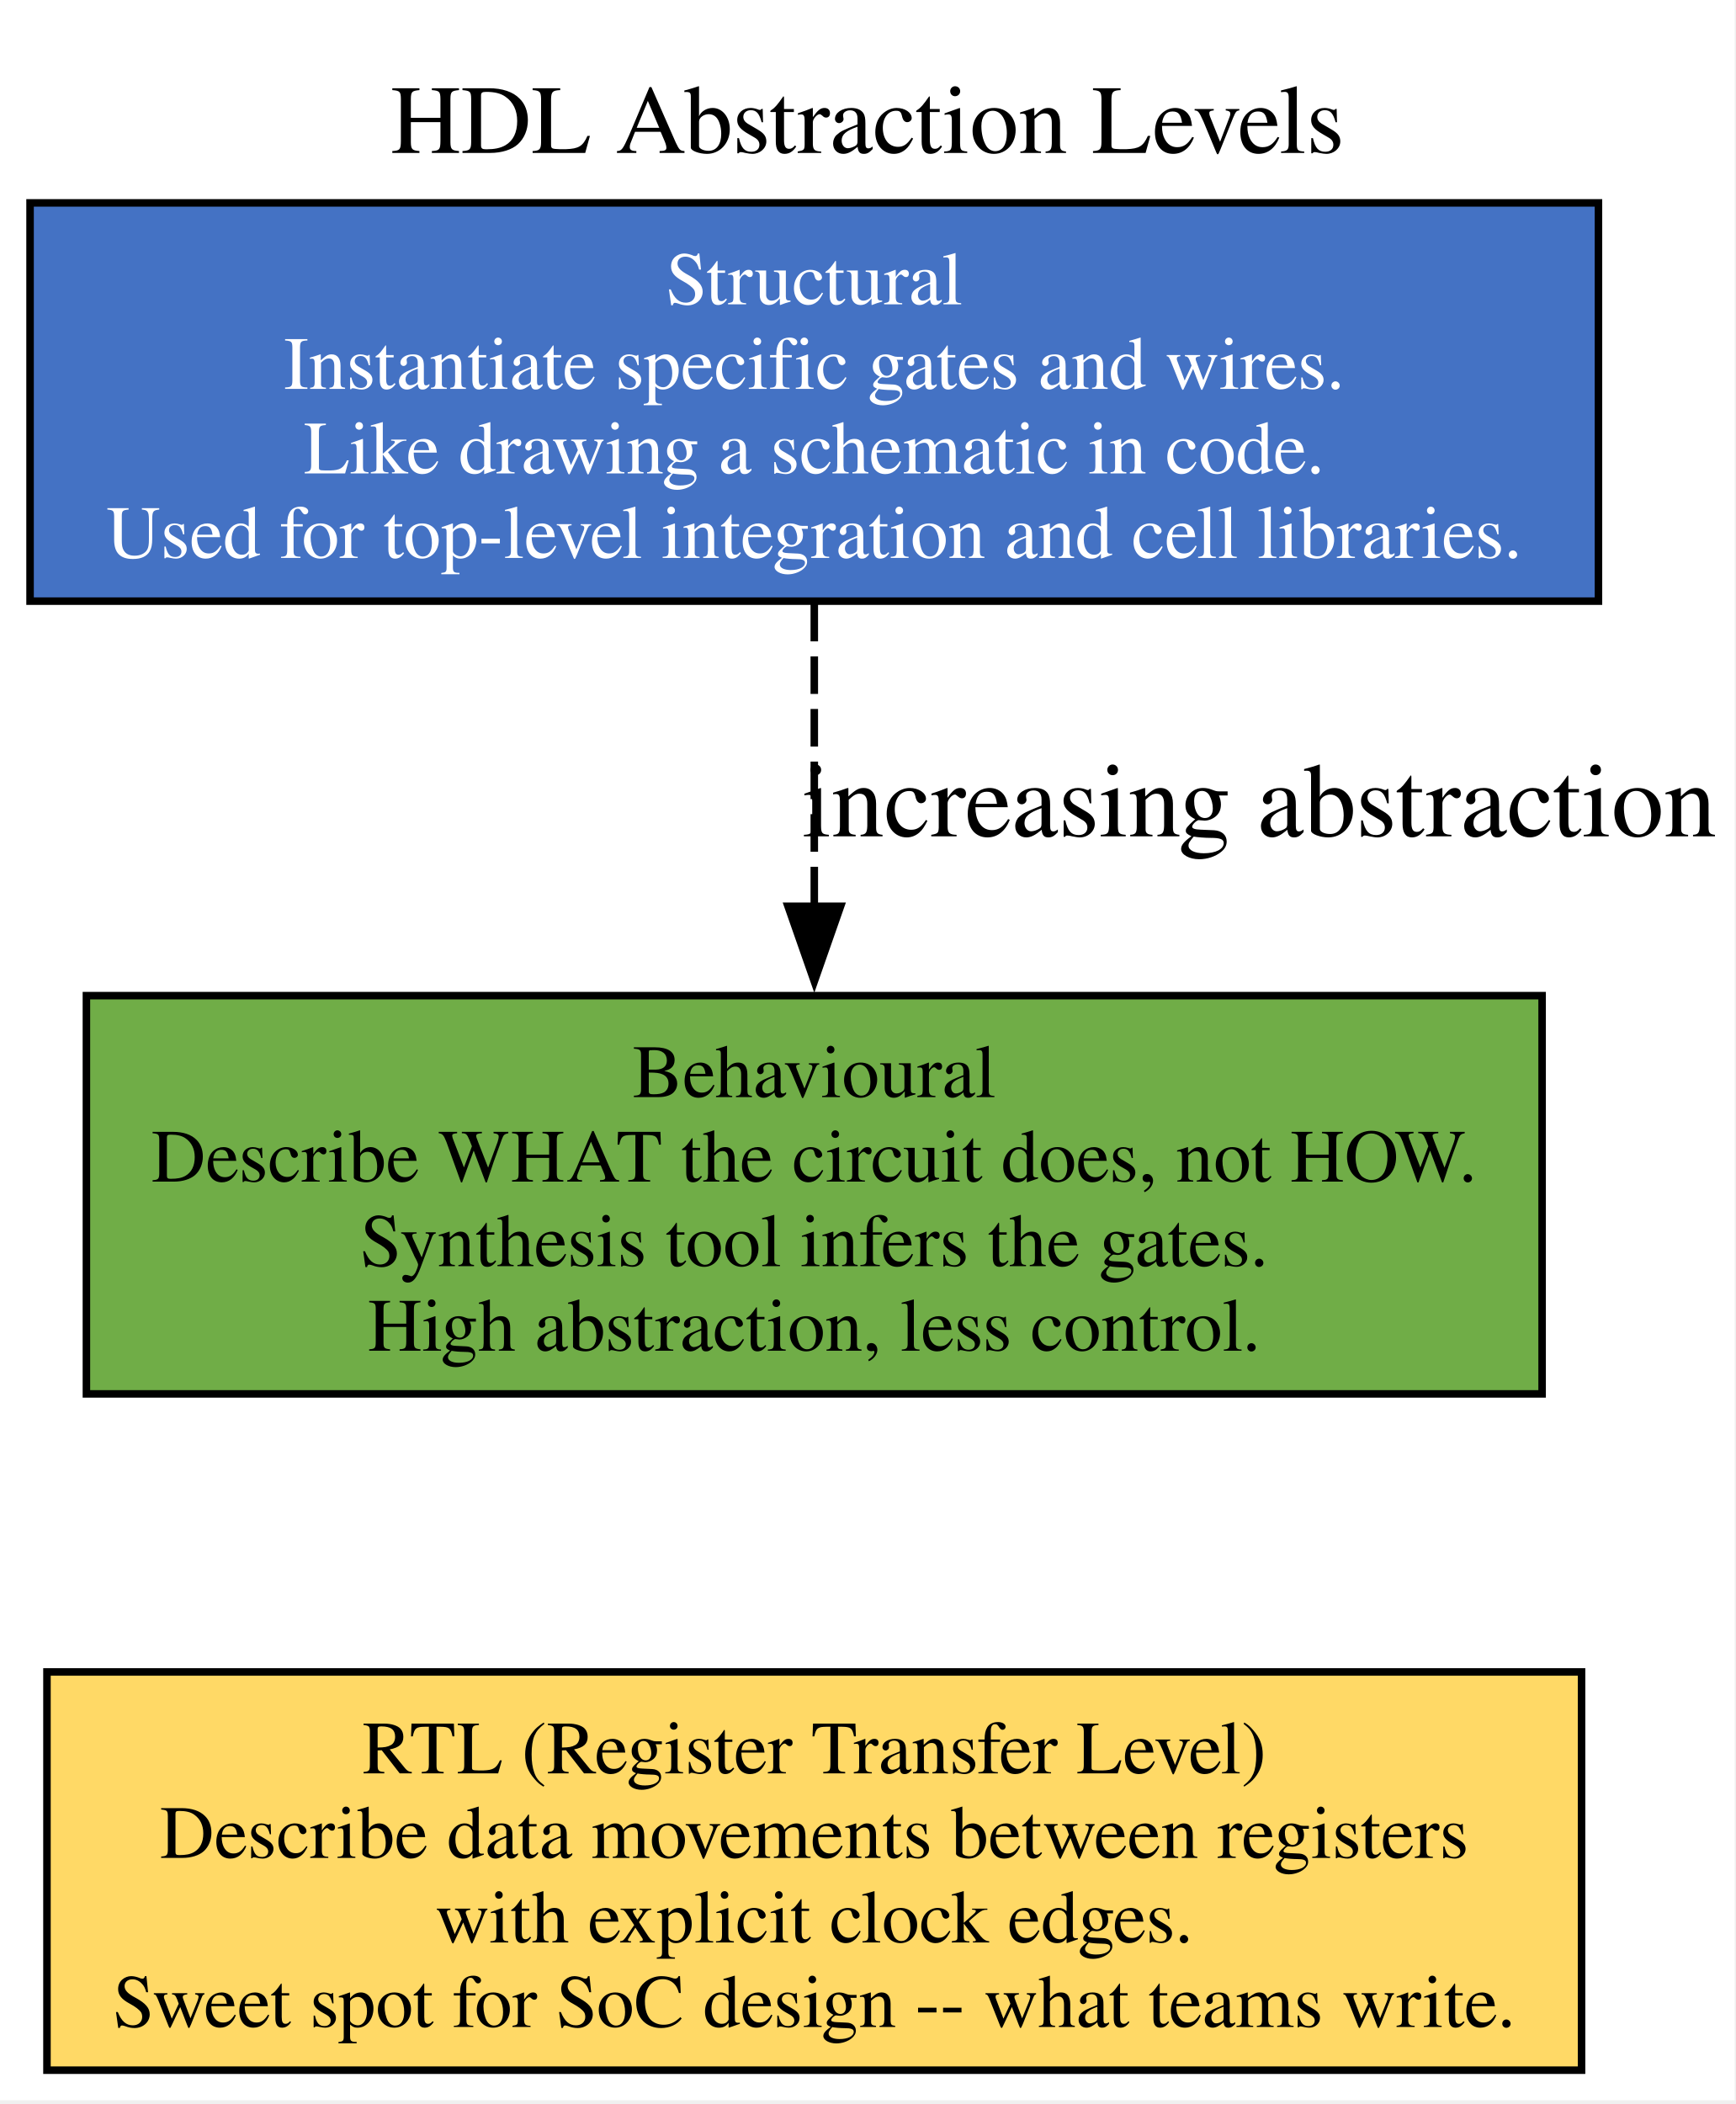
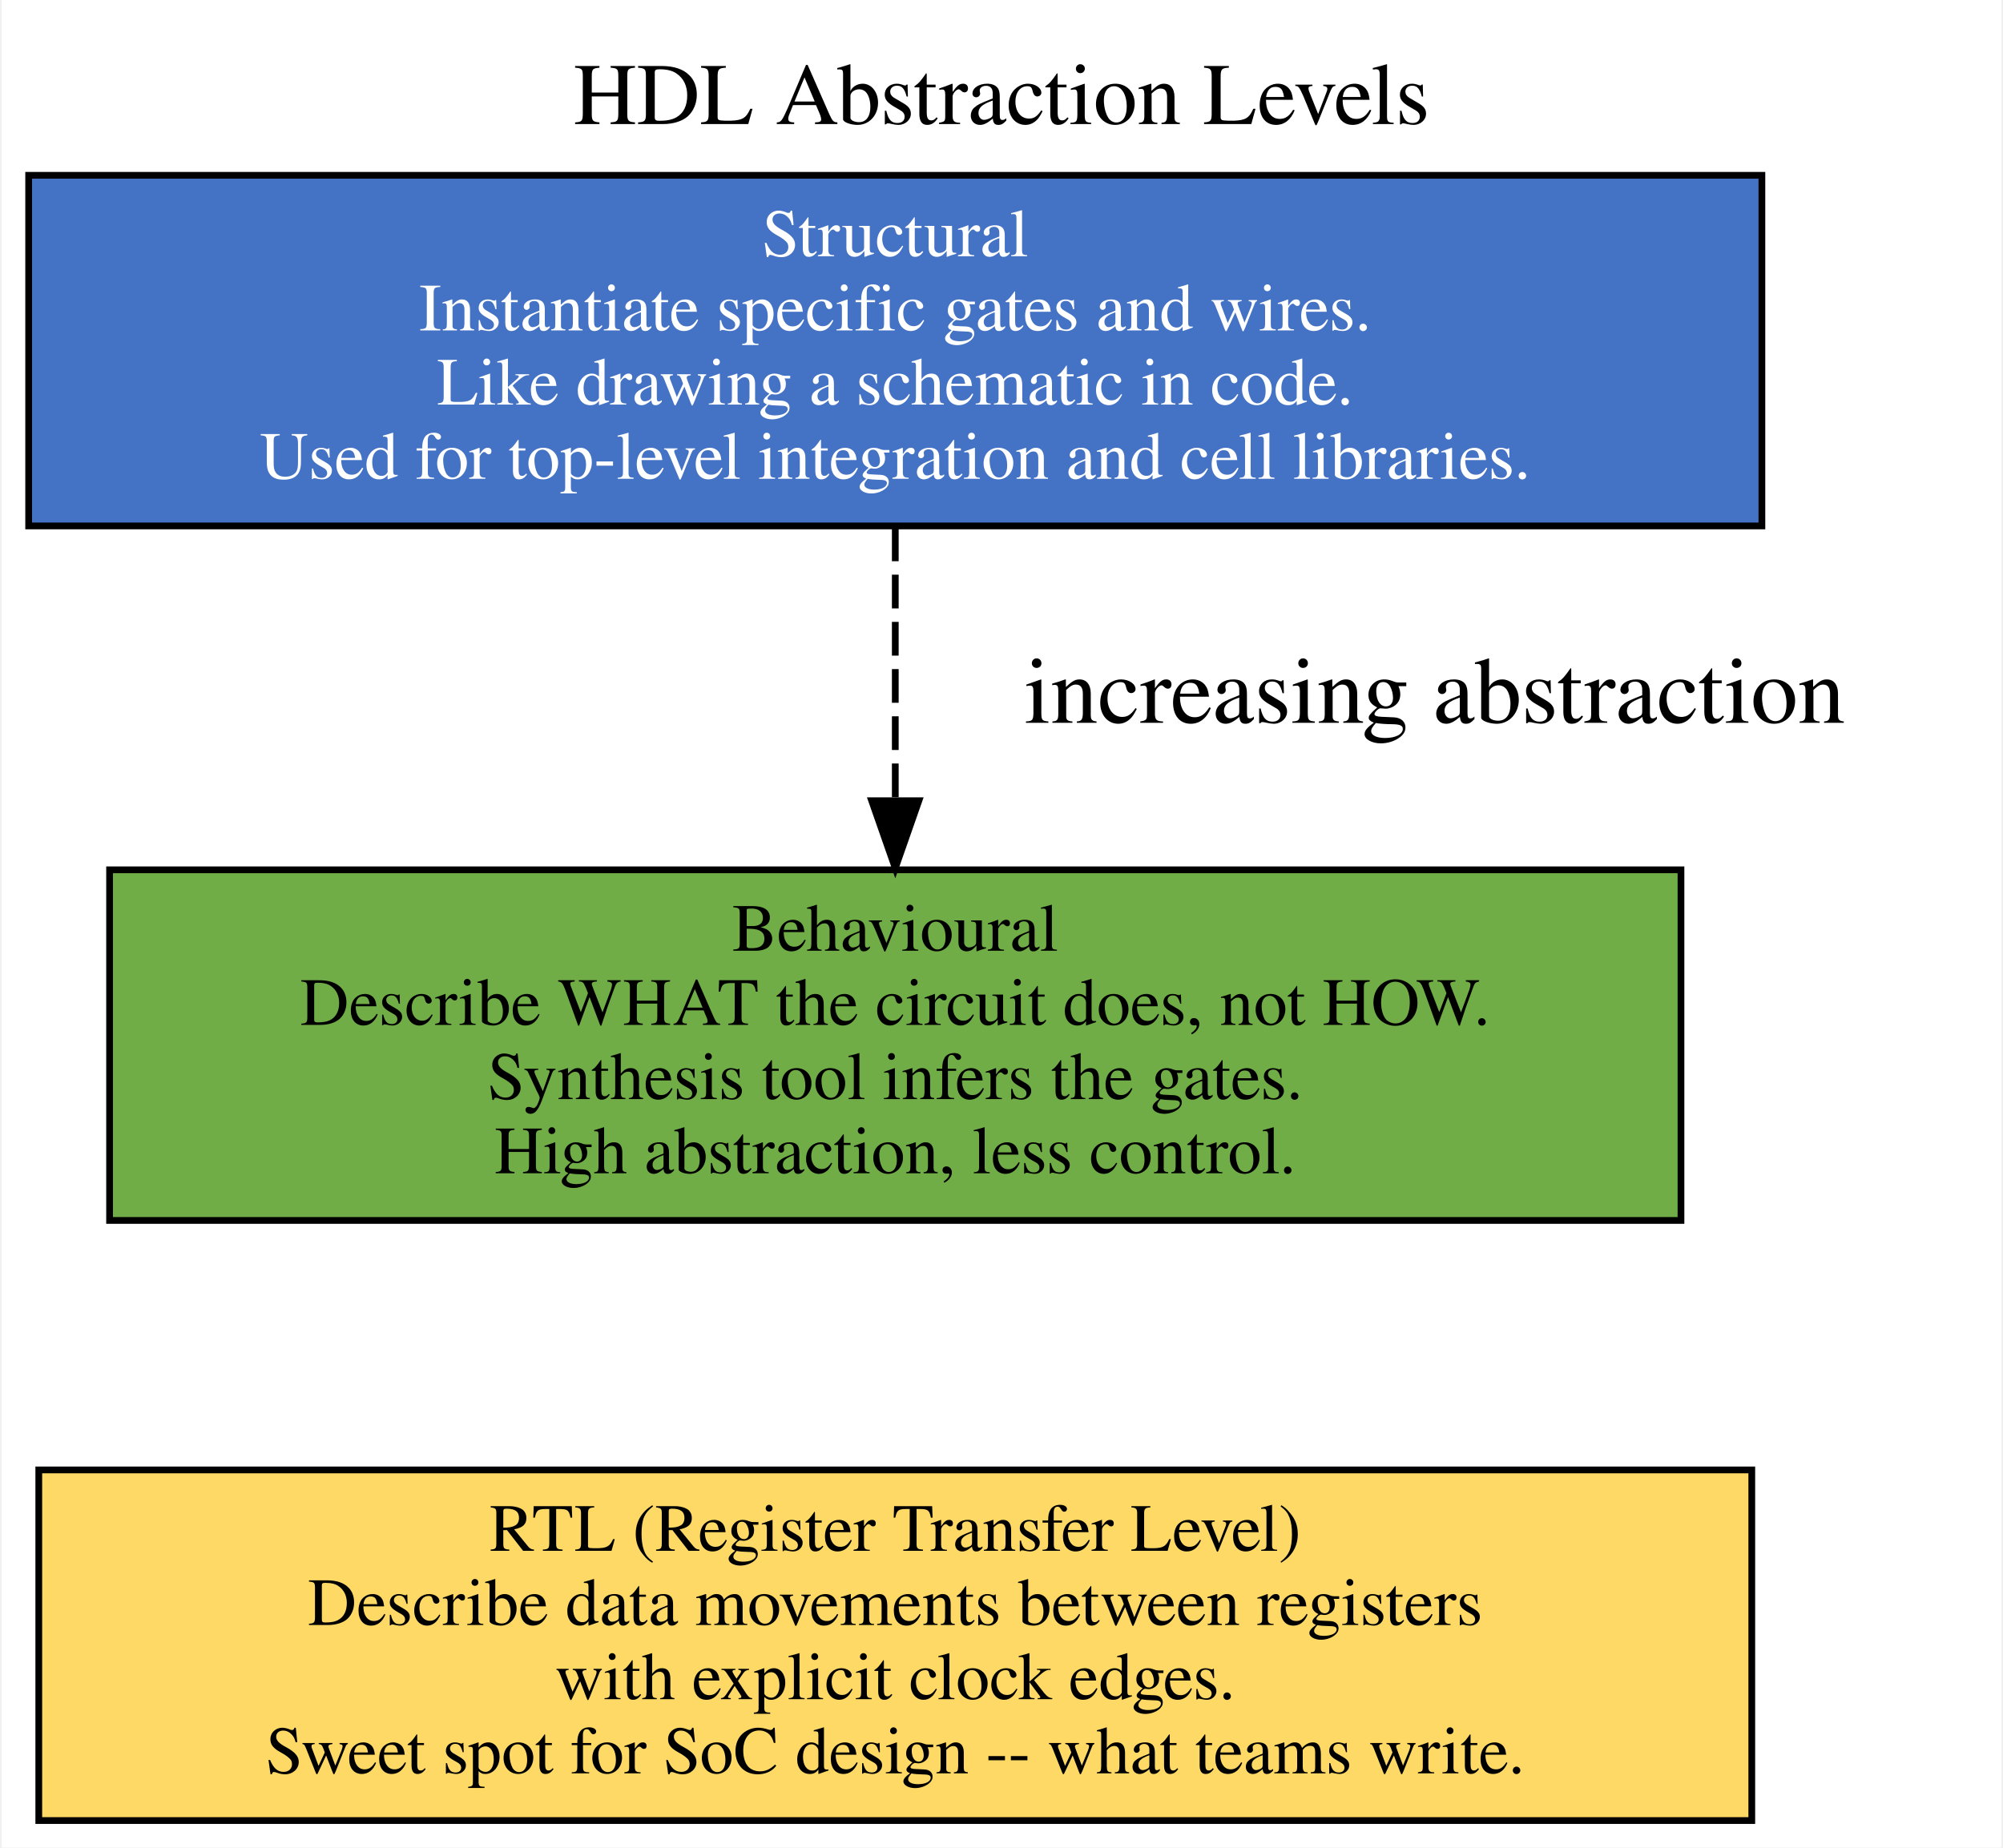
- <svg xmlns="http://www.w3.org/2000/svg" width="231pt" height="280pt" viewBox="0.00 0.00 231.00 280.00">
-   <g id="graph0" class="graph" transform="scale(1 1) rotate(0) translate(4 275.5)">
-     <polygon fill="white" stroke="none" points="-4,4 -4,-275.5 226.88,-275.5 226.88,4 -4,4" />
-     <text xml:space="preserve" text-anchor="middle" x="111.44" y="-255.15" font-family="Times,serif" font-size="13.00">HDL Abstraction Levels</text>
+ <svg xmlns="http://www.w3.org/2000/svg" width="297pt" height="274pt" viewBox="0.00 0.00 296.50 274.00">
+   <g id="graph0" class="graph" transform="scale(1 1) rotate(0) translate(4 270)">
+     <polygon fill="white" stroke="transparent" points="-4,4 -4,-270 292.5,-270 292.5,4 -4,4" />
+     <text text-anchor="middle" x="144.25" y="-251.6" font-family="Times,serif" font-size="13.00">HDL Abstraction Levels</text>
    <g id="node1" class="node">
-       <polygon fill="#4472c4" stroke="black" points="208.75,-248.5 0,-248.5 0,-195.5 208.75,-195.5 208.75,-248.5" />
-       <text xml:space="preserve" text-anchor="middle" x="104.38" y="-235" font-family="Times,serif" font-size="10.00" fill="white">Structural</text>
-       <text xml:space="preserve" text-anchor="middle" x="104.38" y="-223.75" font-family="Times,serif" font-size="10.00" fill="white">Instantiate specific gates and wires.</text>
-       <text xml:space="preserve" text-anchor="middle" x="104.38" y="-212.5" font-family="Times,serif" font-size="10.00" fill="white">Like drawing a schematic in code.</text>
-       <text xml:space="preserve" text-anchor="middle" x="104.38" y="-201.25" font-family="Times,serif" font-size="10.00" fill="white">Used for top-level integration and cell libraries.</text>
+       <polygon fill="#4472c4" stroke="black" points="257,-244 0,-244 0,-192 257,-192 257,-244" />
+       <text text-anchor="middle" x="128.5" y="-232" font-family="Times,serif" font-size="10.00" fill="white">Structural</text>
+       <text text-anchor="middle" x="128.5" y="-221" font-family="Times,serif" font-size="10.00" fill="white">Instantiate specific gates and wires.</text>
+       <text text-anchor="middle" x="128.5" y="-210" font-family="Times,serif" font-size="10.00" fill="white">Like drawing a schematic in code.</text>
+       <text text-anchor="middle" x="128.5" y="-199" font-family="Times,serif" font-size="10.00" fill="white">Used for top-level integration and cell libraries.</text>
    </g>
    <g id="node2" class="node">
-       <polygon fill="#70ad47" stroke="black" points="201.25,-143 7.5,-143 7.5,-90 201.25,-90 201.25,-143" />
-       <text xml:space="preserve" text-anchor="middle" x="104.38" y="-129.5" font-family="Times,serif" font-size="10.00">Behavioural</text>
-       <text xml:space="preserve" text-anchor="middle" x="104.38" y="-118.25" font-family="Times,serif" font-size="10.00">Describe WHAT the circuit does, not HOW.</text>
-       <text xml:space="preserve" text-anchor="middle" x="104.38" y="-107" font-family="Times,serif" font-size="10.00">Synthesis tool infers the gates.</text>
-       <text xml:space="preserve" text-anchor="middle" x="104.38" y="-95.75" font-family="Times,serif" font-size="10.00">High abstraction, less control.</text>
+       <polygon fill="#70ad47" stroke="black" points="245,-141 12,-141 12,-89 245,-89 245,-141" />
+       <text text-anchor="middle" x="128.5" y="-129" font-family="Times,serif" font-size="10.00">Behavioural</text>
+       <text text-anchor="middle" x="128.5" y="-118" font-family="Times,serif" font-size="10.00">Describe WHAT the circuit does, not HOW.</text>
+       <text text-anchor="middle" x="128.5" y="-107" font-family="Times,serif" font-size="10.00">Synthesis tool infers the gates.</text>
+       <text text-anchor="middle" x="128.5" y="-96" font-family="Times,serif" font-size="10.00">High abstraction, less control.</text>
    </g>
    <g id="edge1" class="edge">
-       <path fill="none" stroke="black" stroke-dasharray="5,2" d="M104.38,-195.15C104.38,-182.92 104.38,-168.1 104.38,-154.69" />
-       <polygon fill="black" stroke="black" points="107.88,-154.89 104.38,-144.89 100.88,-154.89 107.88,-154.89" />
-       <text xml:space="preserve" text-anchor="middle" x="163.62" y="-164.2" font-family="Times,serif" font-size="14.00">increasing abstraction</text>
+       <path fill="none" stroke="black" stroke-dasharray="5,2" d="M128.5,-191.77C128.5,-179.6 128.5,-164.79 128.5,-151.5" />
+       <polygon fill="black" stroke="black" points="132,-151.25 128.5,-141.25 125,-151.25 132,-151.25" />
+       <text text-anchor="middle" x="208.5" y="-162.8" font-family="Times,serif" font-size="14.00">increasing abstraction</text>
    </g>
    <g id="node3" class="node">
-       <polygon fill="#ffd966" stroke="black" points="206.5,-53 2.25,-53 2.25,0 206.5,0 206.5,-53" />
-       <text xml:space="preserve" text-anchor="middle" x="104.38" y="-39.5" font-family="Times,serif" font-size="10.00">RTL (Register Transfer Level)</text>
-       <text xml:space="preserve" text-anchor="middle" x="104.38" y="-28.25" font-family="Times,serif" font-size="10.00">Describe data movements between registers</text>
-       <text xml:space="preserve" text-anchor="middle" x="104.38" y="-17" font-family="Times,serif" font-size="10.00">with explicit clock edges.</text>
-       <text xml:space="preserve" text-anchor="middle" x="104.38" y="-5.75" font-family="Times,serif" font-size="10.00">Sweet spot for SoC design -- what teams write.</text>
+       <polygon fill="#ffd966" stroke="black" points="255.5,-52 1.5,-52 1.5,0 255.5,0 255.5,-52" />
+       <text text-anchor="middle" x="128.5" y="-40" font-family="Times,serif" font-size="10.00">RTL (Register Transfer Level)</text>
+       <text text-anchor="middle" x="128.5" y="-29" font-family="Times,serif" font-size="10.00">Describe data movements between registers</text>
+       <text text-anchor="middle" x="128.5" y="-18" font-family="Times,serif" font-size="10.00">with explicit clock edges.</text>
+       <text text-anchor="middle" x="128.5" y="-7" font-family="Times,serif" font-size="10.00">Sweet spot for SoC design -- what teams write.</text>
    </g>
  </g>
</svg>
